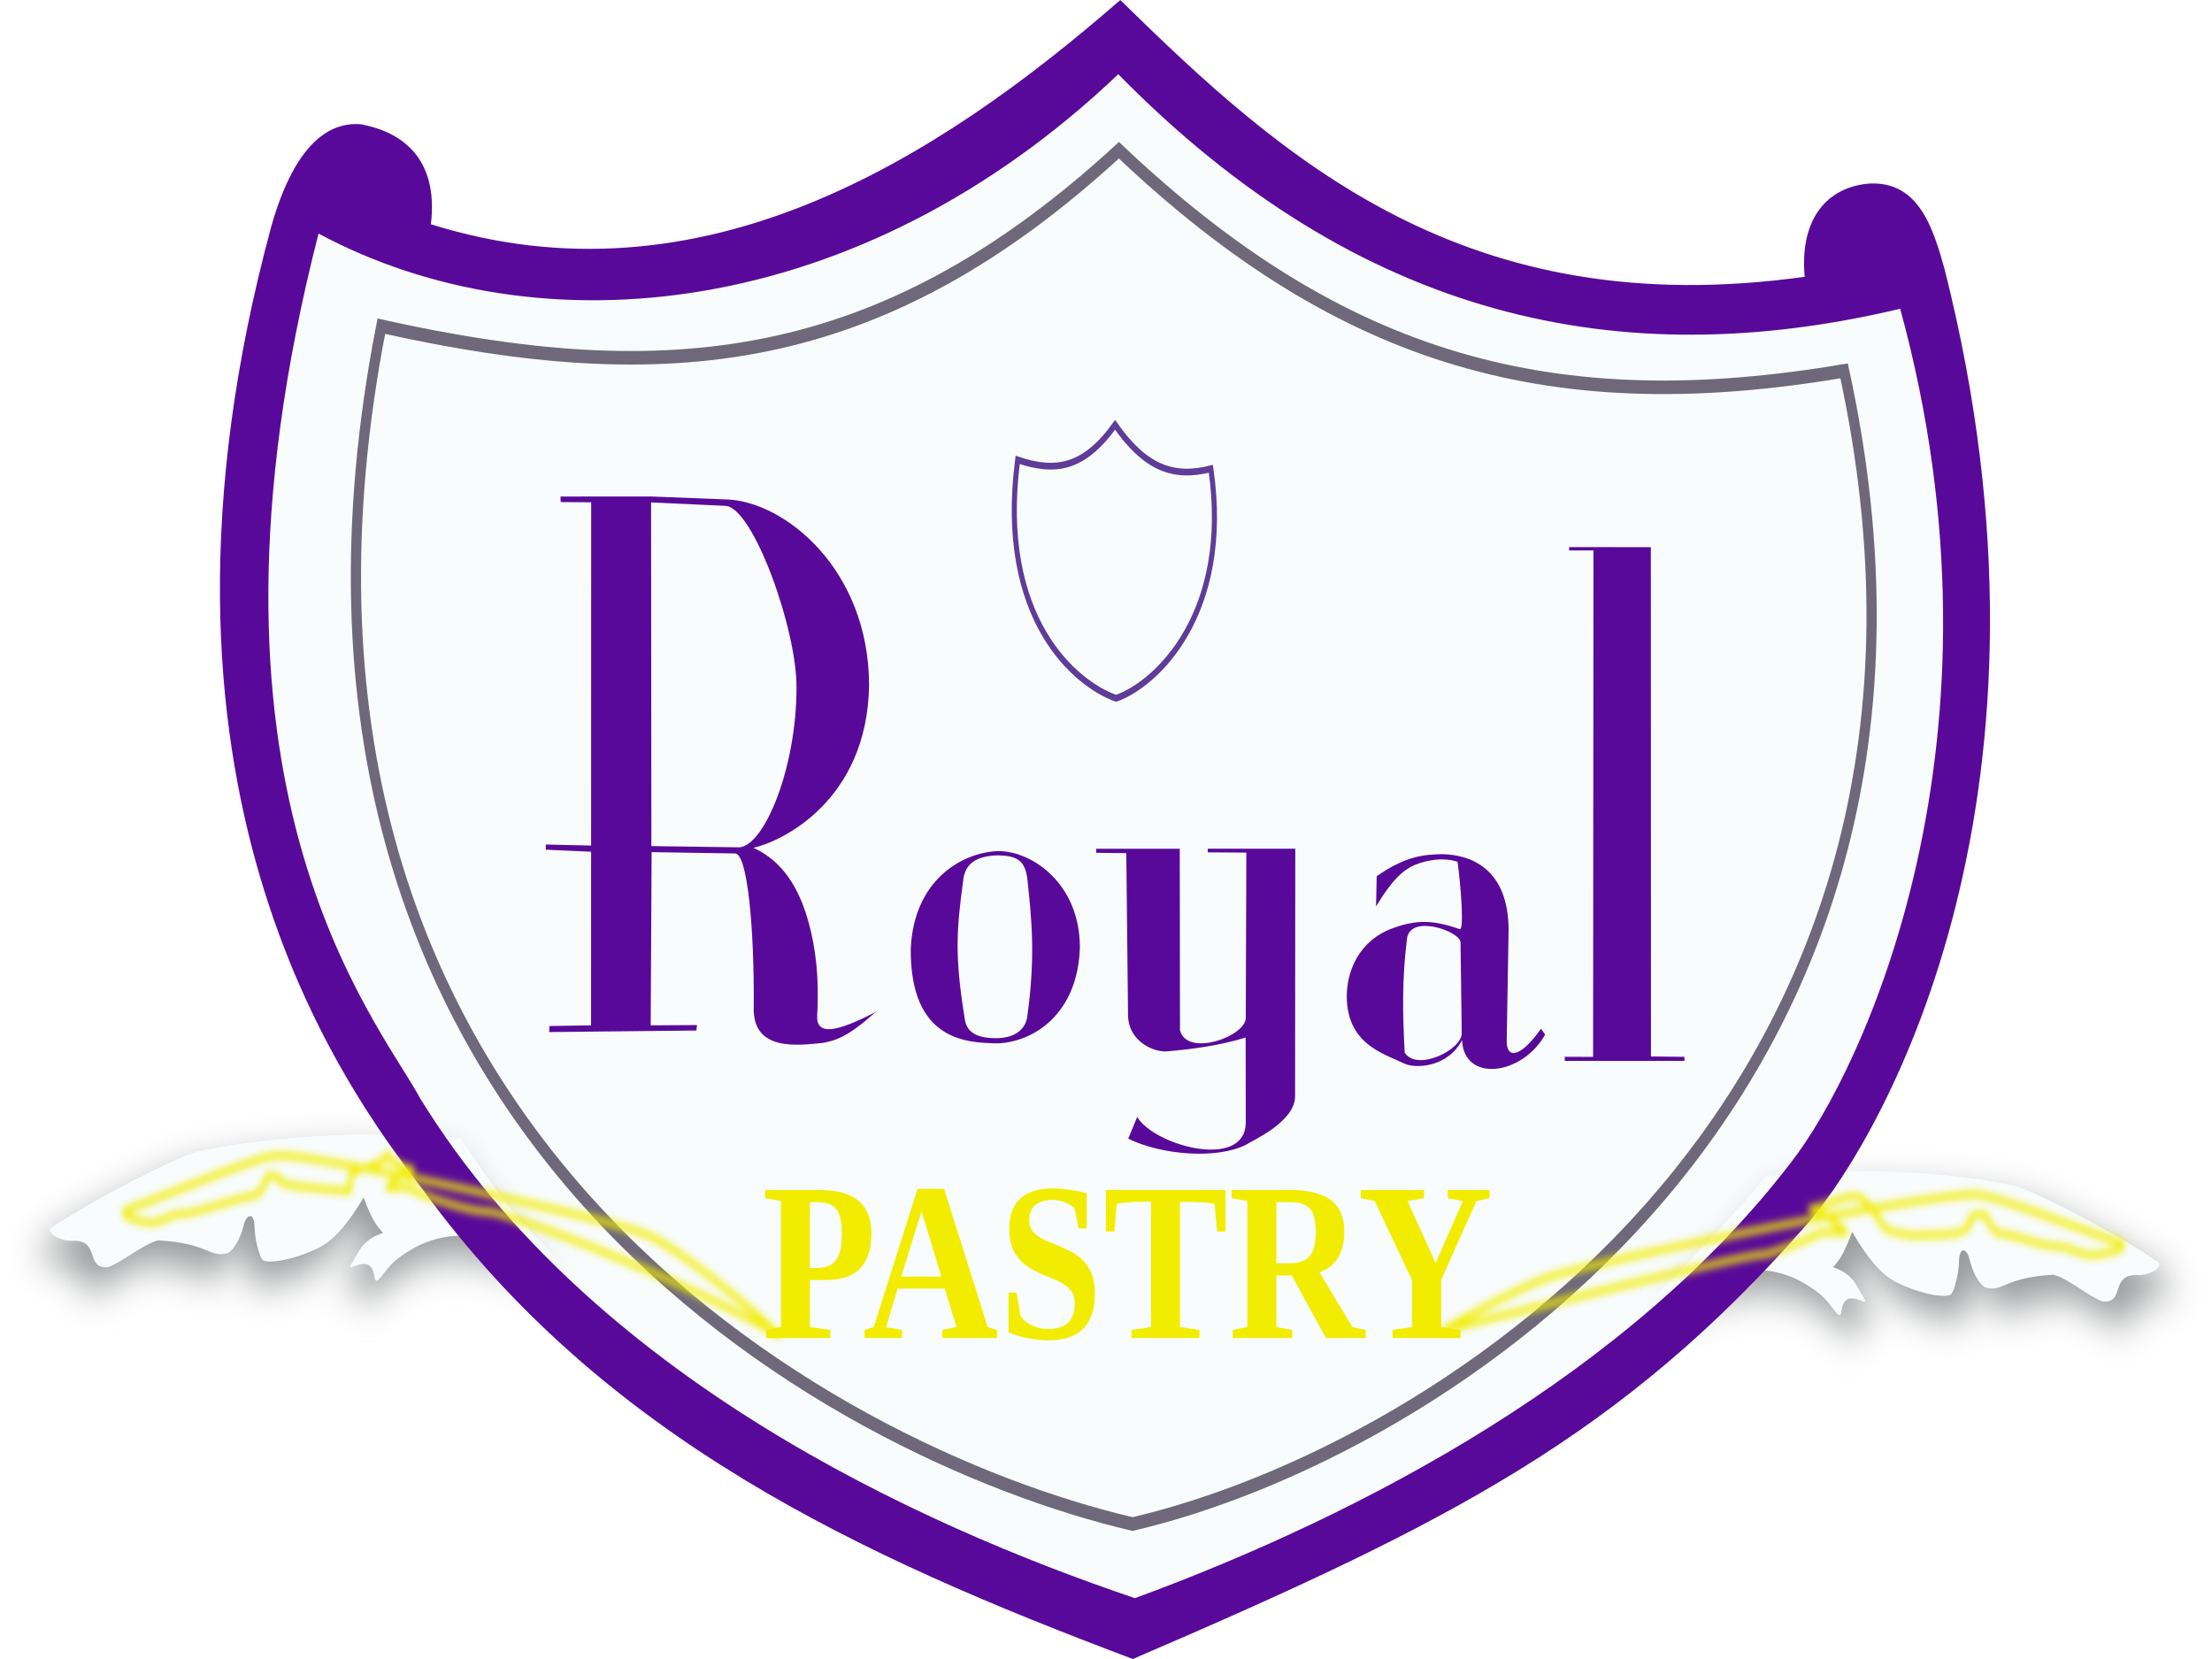
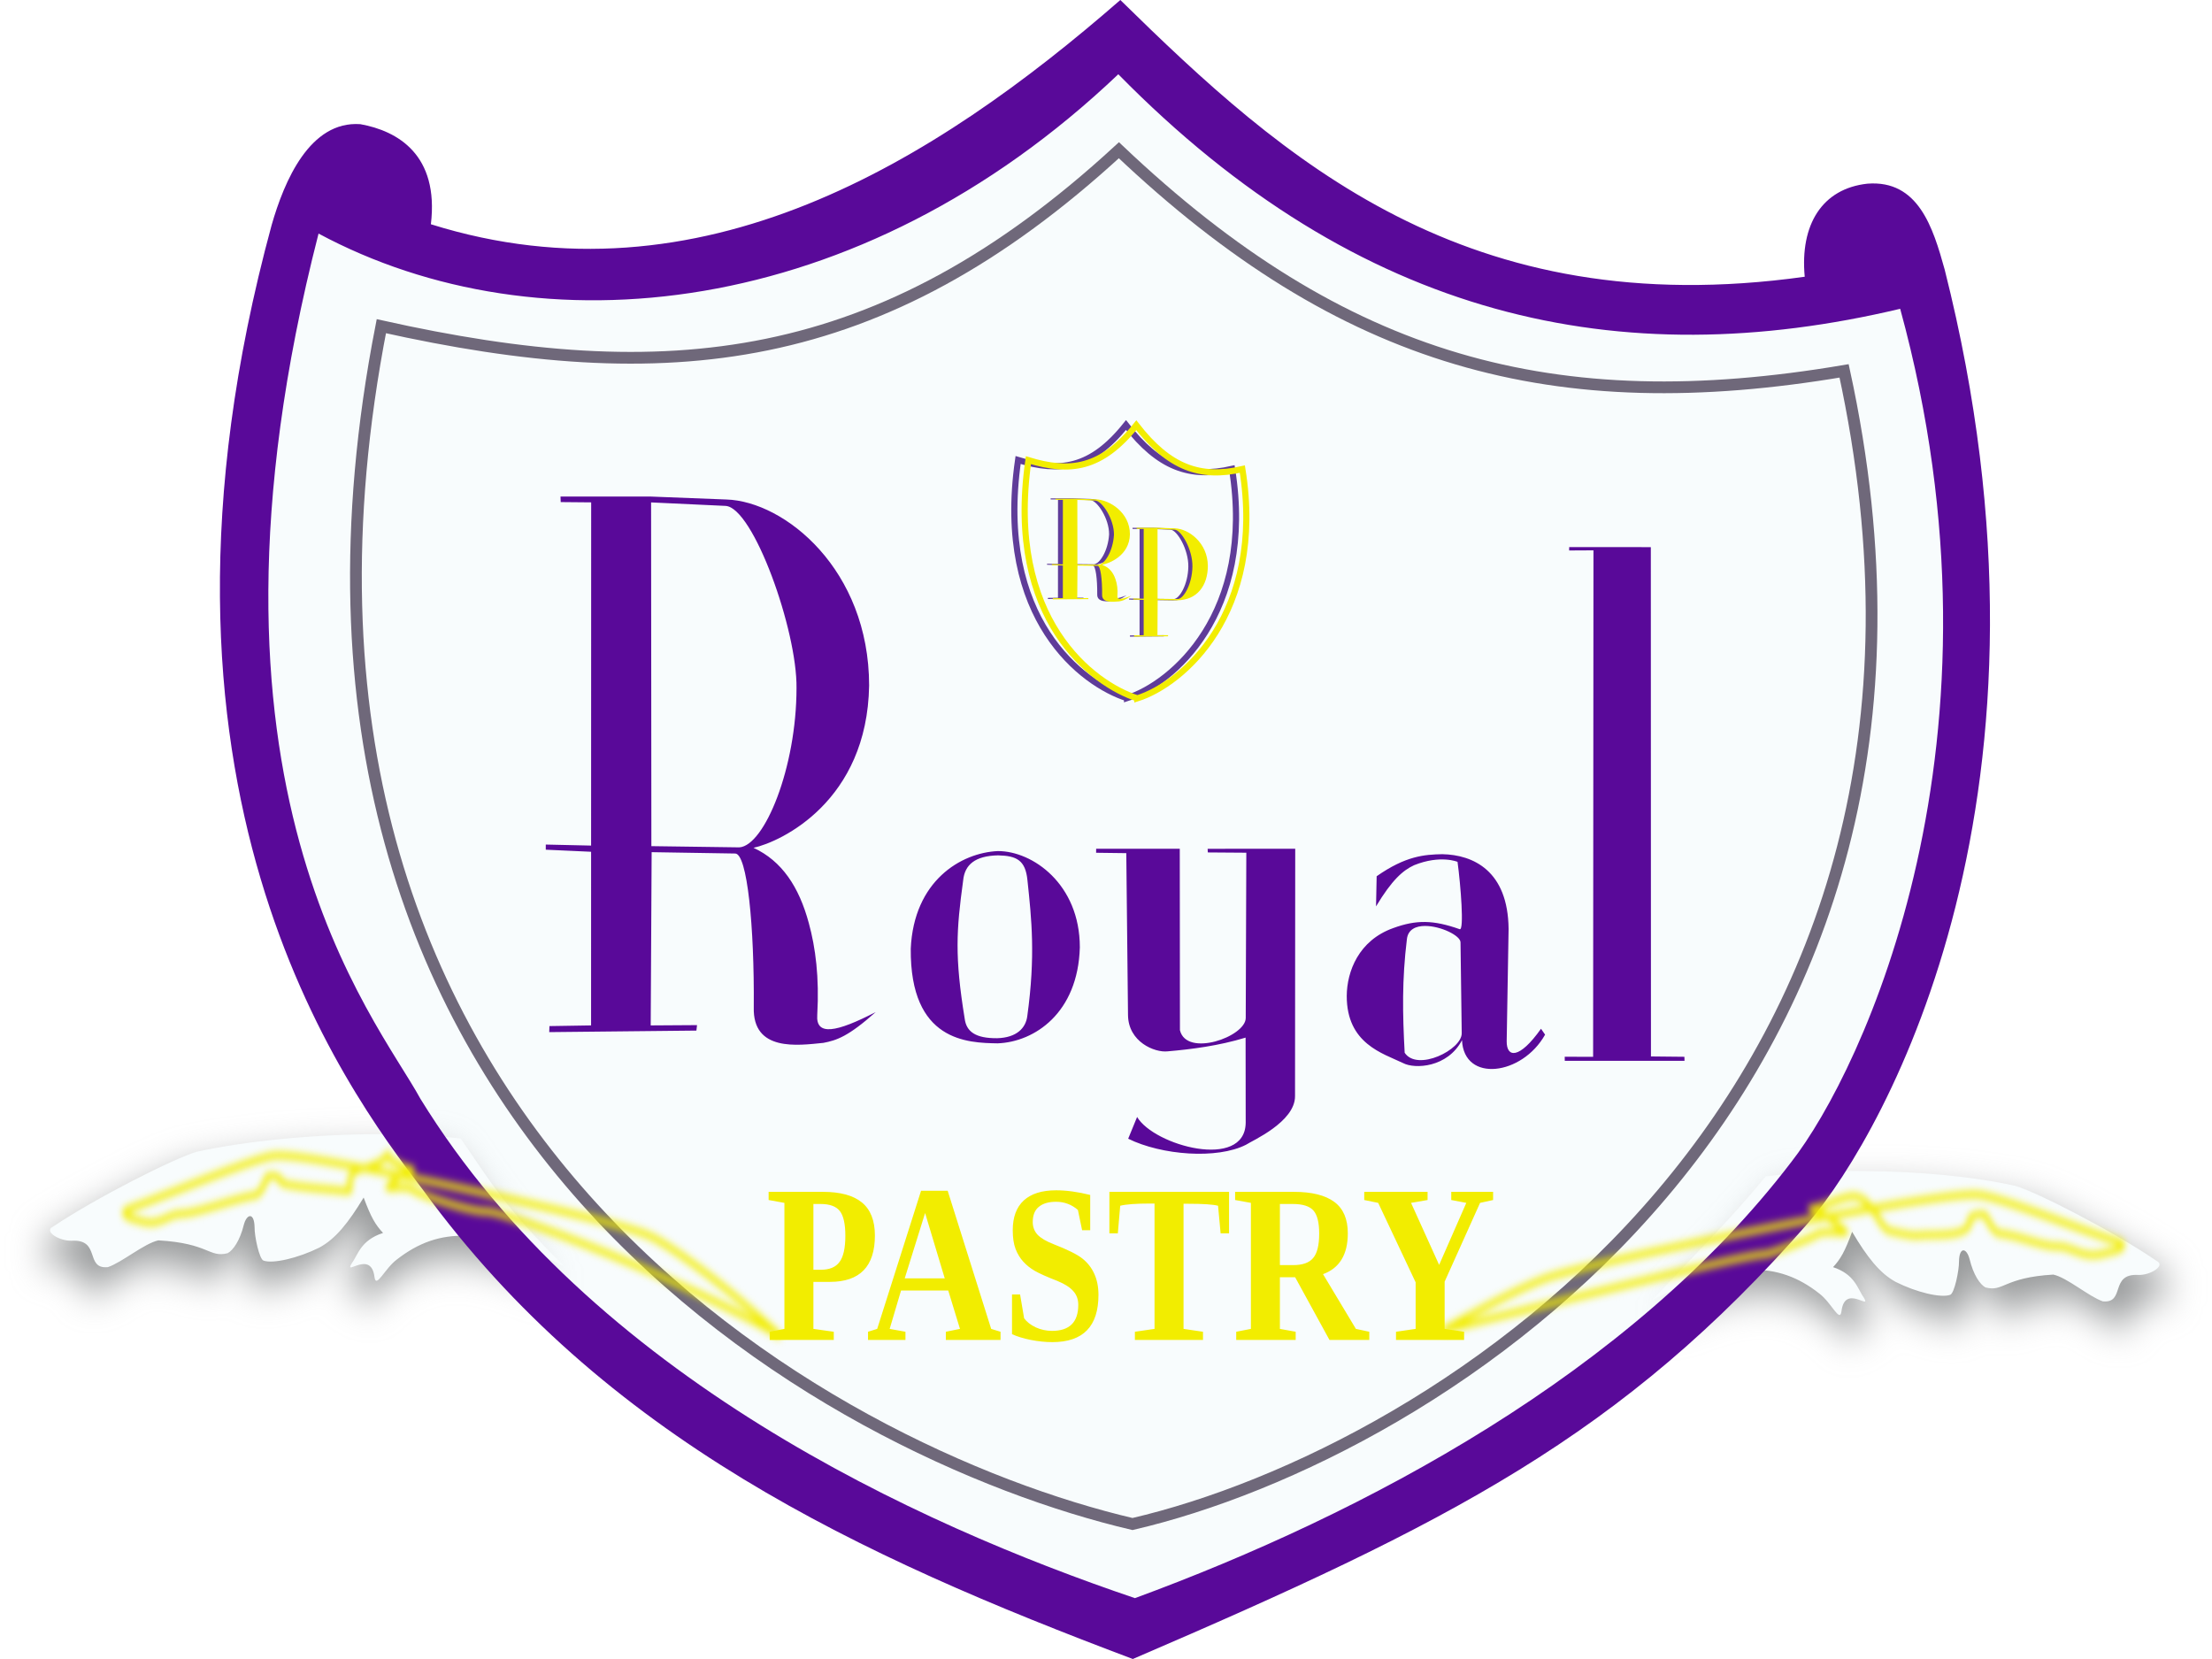
- <svg xmlns="http://www.w3.org/2000/svg" width="192.001" height="144" viewBox="0 0 120 90" xml:space="preserve">
-   <filter style="color-interpolation-filters:sRGB" id="filter1905" x="-0.005" y="-0.095" width="1.01" height="1.169">
-     <feGaussianBlur stdDeviation="0.084" id="feGaussianBlur1907" />
-   </filter>
-   <filter style="color-interpolation-filters:sRGB" id="filter2691" x="-0.017" y="-0.261" width="1.034" height="1.523">
-     <feGaussianBlur stdDeviation="0.385" id="feGaussianBlur2693" />
-   </filter>
-   <g id="g1954" transform="matrix(2.090659,0,0,2.771319,84.57121,29.92973)">
-     <path d="M -10.892,20.833 C -0.024,19.117 15.12,10.299 9.363,-5.381 1.49,-3.939 -5.742,-5.753 -11.567,-9.921 c -6.204,4.307 -13.294,5.132 -20.999,2.926 -6.961,17.507 11.515,26.39 21.674,27.829 z" style="display:inline;fill:#f8fcfd;fill-opacity:1;stroke:none;stroke-width:0;stroke-dasharray:none;stroke-opacity:1" id="path483-2" />
-     <path id="path1092-7" style="display:inline;mix-blend-mode:normal;fill:#97999a;fill-opacity:1;stroke-width:0.265;filter:url(#filter2691)" d="m -31.794,11.982 c -1.674,0.003 -3.436,0.139 -4.674,0.343 -0.589,0.129 -2.6,0.893 -3.745,1.472 -0.234,0.09 0.182,0.281 0.496,0.271 0.763,-0.03 0.332,0.562 0.939,0.517 0.375,-0.096 0.941,-0.465 1.309,-0.524 1.32,0.057 1.311,0.346 1.796,0.251 0.143,-0.056 0.319,-0.248 0.419,-0.551 0.077,-0.226 0.274,-0.254 0.281,0.043 -0.005,0.168 0.122,0.629 0.235,0.653 0.243,0.065 0.895,-0.049 1.442,-0.254 0.426,-0.172 0.758,-0.489 1.153,-0.981 0.192,0.389 0.306,0.535 0.503,0.692 -0.591,0.147 -0.644,0.424 -0.823,0.608 -0.181,0.238 0.515,-0.281 0.601,0.256 0.043,0.236 0.26,-0.164 0.584,-0.346 1.1,-0.645 2.258,-0.628 4.329,0.128 -1.55,-1.159 -1.901,-1.652 -2.676,-2.494 -0.667,-0.06 -1.409,-0.087 -2.17,-0.086 z m 38.539,0.722 c -0.86,-0.002 -1.719,0.032 -2.504,0.104 -1.021,0.923 -1.385,1.165 -2.935,2.414 2.03,-0.756 3.246,-0.764 4.325,-0.118 0.318,0.182 0.531,0.582 0.573,0.346 0.085,-0.537 0.767,-0.018 0.589,-0.256 -0.176,-0.184 -0.228,-0.461 -0.807,-0.608 0.194,-0.157 0.305,-0.304 0.494,-0.692 0.387,0.492 0.712,0.809 1.13,0.981 0.537,0.204 1.175,0.319 1.414,0.254 0.111,-0.024 0.235,-0.485 0.23,-0.653 0.007,-0.298 0.2,-0.27 0.275,-0.043 0.097,0.302 0.27,0.494 0.41,0.551 0.476,0.094 0.467,-0.194 1.761,-0.251 0.361,0.059 0.916,0.428 1.283,0.524 0.595,0.045 0.172,-0.548 0.921,-0.517 0.308,0.011 0.715,-0.18 0.486,-0.271 -1.123,-0.579 -3.095,-1.343 -3.672,-1.472 C 9.617,12.809 8.179,12.708 6.746,12.704 Z" transform="matrix(1.014282,0,0,1.014282,1.342848,-0.3628827)" />
-     <path id="path1092" style="fill:#f8fcfd;fill-opacity:1;stroke-width:0.265" d="m -30.667,11.402 c -1.674,0.003 -3.436,0.139 -4.674,0.343 -0.589,0.129 -2.6,0.893 -3.745,1.472 -0.234,0.09 0.182,0.281 0.496,0.271 0.763,-0.03 0.332,0.562 0.939,0.517 0.375,-0.096 0.941,-0.465 1.309,-0.524 1.32,0.057 1.311,0.346 1.796,0.251 0.143,-0.056 0.319,-0.248 0.419,-0.551 0.077,-0.226 0.274,-0.254 0.281,0.043 -0.005,0.168 0.122,0.629 0.235,0.653 0.243,0.065 0.895,-0.049 1.442,-0.254 0.426,-0.172 0.758,-0.489 1.153,-0.981 0.192,0.389 0.306,0.535 0.503,0.692 -0.591,0.147 -0.644,0.424 -0.823,0.608 -0.181,0.238 0.515,-0.281 0.601,0.256 0.043,0.236 0.26,-0.164 0.584,-0.346 1.1,-0.645 2.258,-0.628 4.329,0.128 -1.55,-1.159 -1.901,-1.652 -2.676,-2.494 -0.667,-0.06 -1.409,-0.087 -2.17,-0.086 z m 38.539,0.722 c -0.86,-0.002 -1.719,0.032 -2.504,0.104 -1.021,0.923 -1.385,1.165 -2.935,2.414 2.03,-0.756 3.246,-0.764 4.325,-0.118 0.318,0.182 0.531,0.582 0.573,0.346 0.085,-0.537 0.767,-0.018 0.589,-0.256 -0.176,-0.184 -0.228,-0.461 -0.807,-0.608 0.194,-0.157 0.305,-0.304 0.494,-0.692 0.387,0.492 0.712,0.809 1.13,0.981 0.537,0.204 1.175,0.319 1.414,0.254 0.111,-0.024 0.235,-0.485 0.23,-0.653 0.007,-0.298 0.2,-0.27 0.275,-0.043 0.097,0.302 0.27,0.494 0.41,0.551 0.476,0.094 0.467,-0.194 1.761,-0.251 0.361,0.059 0.916,0.428 1.283,0.524 0.595,0.045 0.172,-0.548 0.921,-0.517 0.308,0.011 0.715,-0.18 0.486,-0.271 -1.123,-0.579 -3.095,-1.343 -3.672,-1.472 -1.103,-0.185 -2.541,-0.287 -3.974,-0.29 z" />
-     <path d="M -11.065,19.034 C -3.115,17.639 11.508,10.692 7.4,-3.54 -0.111,-2.581 -5.594,-3.691 -11.418,-7.859 -17.622,-3.552 -23.173,-3.174 -30.557,-4.414 -34.621,11.283 -18.889,17.649 -11.065,19.034 Z" style="fill:none;stroke:#6f687a;stroke-width:0.265;stroke-dasharray:none;stroke-opacity:1" id="path483" />
-     <path d="m -11.492,2.87 c 1.05,-0.278 3.003,-1.66 2.46,-4.493 -0.992,0.191 -1.716,-0.03 -2.485,-0.86 -0.819,0.857 -1.553,0.933 -2.528,0.686 -0.537,3.124 1.52,4.391 2.553,4.667 z" style="fill:none;stroke:#5f3c99;stroke-width:0.132;stroke-dasharray:none;stroke-opacity:1" id="path483-3" />
-     <path id="path389" style="fill:#590999;fill-opacity:1;stroke-width:0.265" d="m -11.381,-10.8 c -4.808,3.161 -10.897,6.043 -17.89,4.39 0.215,-1.358 -0.858,-1.828 -1.831,-1.959 -1.309,-0.069 -1.973,1.111 -2.301,1.976 -3.948,10.957 1.87,16.855 3.936,18.895 4.683,4.847 11.302,7.156 18.411,9.174 C -2.855,19.016 1.636,17.31 6.483,13.125 8.524,11.322 13.422,4.667 10.01,-5.523 9.707,-6.348 9.324,-7.282 8.004,-7.204 c -1.177,0.097 -1.752,0.804 -1.626,1.822 -8.794,0.926 -13.532,-2.288 -17.759,-5.417 z m -0.053,1.453 c 6.264,4.809 13.034,5.892 20.289,4.591 C 11.921,3.689 7.882,10.156 6.036,11.941 1.856,16.074 -5.057,18.837 -11.002,20.485 -16.634,19.047 -25.104,16.145 -29.543,10.709 -30.697,9.111 -35.867,4.586 -32.186,-6.228 c 5.718,2.317 14.017,1.713 20.752,-3.119 z m -14.474,8.267 0.005,0.108 0.791,0.005 -0.002,6.719 -1.176,-0.02 v 0.101 l 1.176,0.04 -6.4e-4,3.399 -1.08,0.013 -0.006,0.118 3.819,-0.03 0.016,-0.107 -1.202,0.006 0.024,-3.391 2.166,0.026 c 0.316,-0.004 0.501,1.433 0.484,3.01 -0.031,0.872 1.139,0.748 1.807,0.697 0.343,-0.05 0.644,-0.123 1.357,-0.603 -1.017,0.396 -1.558,0.476 -1.517,0.055 0.056,-0.733 -0.044,-1.316 -0.219,-1.797 -0.254,-0.709 -0.698,-1.217 -1.435,-1.473 0.724,-0.12 2.951,-0.915 3,-3.177 -0.002,-2.271 -2.189,-3.607 -3.704,-3.642 l -1.962,-0.058 z m 2.35,0.115 1.935,0.068 c 0.72,0.034 1.858,2.437 1.839,3.567 -1.38e-4,1.557 -0.83,3.084 -1.484,3.117 l -2.282,-0.024 z m 23.824,0.875 -0.001,0.066 0.631,-0.002 -0.009,9.915 -0.737,-0.002 0.002,0.08 H 3.259 l -0.003,-0.079 -0.868,-0.007 -0.003,-9.97 z M -12.008,5.815 l -0.001,0.079 0.783,0.007 0.045,3.17 c 0.009,0.527 0.693,0.736 1.024,0.709 0.614,-0.04 1.332,-0.109 2.028,-0.269 l 0.003,1.669 c -0.021,0.932 -2.377,0.447 -2.818,-0.115 l -0.231,0.425 c 0.866,0.323 2.306,0.407 3.057,0.118 0.151,-0.077 1.277,-0.445 1.272,-0.952 l 0.005,-4.842 -2.273,4.879e-4 0.004,0.071 0.999,0.005 -0.015,3.236 c -0.005,0.367 -1.536,0.776 -1.707,0.238 L -9.839,5.815 Z m -2.551,0.045 c -0.967,0.033 -2.181,0.587 -2.26,1.91 -0.02,1.822 1.48,1.844 2.256,1.854 0.955,-0.027 2.085,-0.593 2.132,-1.88 3.38e-4,-1.237 -1.226,-1.886 -2.127,-1.884 z m 11.538,0.061 c -0.471,0.006 -0.956,0.034 -1.708,0.432 l -0.016,0.59 c 0.412,-0.517 0.697,-0.706 0.99,-0.807 0.682,-0.207 1.125,-0.065 1.125,-0.065 0.082,0.456 0.176,1.348 0.056,1.318 -0.684,-0.182 -1.125,-0.188 -1.728,-0.021 -0.894,0.241 -1.199,0.848 -1.203,1.327 -0.001,0.937 0.937,1.124 1.46,1.314 0.301,0.122 1.157,0.092 1.531,-0.448 0.049,0.838 1.56,0.694 2.156,-0.108 L -0.465,9.338 C -1.031,9.941 -1.361,9.909 -1.355,9.581 L -1.306,7.385 C -1.321,6.242 -2.227,5.934 -3.021,5.921 Z M -14.552,5.944 c 0.48,0.008 0.71,0.094 0.762,0.487 0.107,0.763 0.211,1.481 -0.003,2.655 -0.037,0.239 -0.279,0.427 -0.782,0.437 -0.559,0.003 -0.801,-0.126 -0.844,-0.385 -0.261,-1.211 -0.217,-1.722 -0.039,-2.704 0.039,-0.308 0.313,-0.482 0.906,-0.49 z m 11.082,1.382 c 0.404,-2.6e-5 0.919,0.19 0.917,0.322 l 0.031,1.777 c 0.01,0.322 -1.152,0.758 -1.48,0.383 -0.055,-0.765 -0.071,-1.432 0.058,-2.224 0.028,-0.19 0.231,-0.259 0.474,-0.259 z" transform="translate(-1.3915285e-6)" />
-     <path id="path1092-7-4" style="display:inline;fill:none;stroke:#f2ed00;stroke-width:0.131;stroke-opacity:1;filter:url(#filter1905)" d="m -33.241,11.819 c -0.041,-4.3e-5 -0.076,0.001 -0.104,0.004 -0.512,0.044 -3.025,0.844 -3.756,1.04 -0.149,0.031 -0.175,0.134 0.08,0.193 0.279,0.048 0.287,0.089 0.565,0.074 0.303,-0.047 0.42,-0.148 0.655,-0.168 0.389,0.014 1.514,-0.321 1.969,-0.363 0.146,-0.019 0.265,-0.274 0.329,-0.376 0.049,-0.009 0.336,-0.028 0.34,0.112 -0.003,0.091 1.586,0.162 1.732,0.185 0.155,0.022 -0.097,-0.339 0.28,-0.418 0.047,-0.01 0.098,-0.021 0.148,-0.033 -1.196,-0.172 -1.851,-0.25 -2.237,-0.25 z m 2.237,0.25 c 0.303,0.043 0.619,0.091 0.945,0.14 0.095,-0.052 0.212,-0.098 0.358,-0.117 -0.235,0.009 -0.689,-0.205 -0.702,-0.274 -0.125,0.129 -0.374,0.2 -0.6,0.252 z m 0.945,0.14 c -0.15,0.083 -0.246,0.182 -0.316,0.22 -0.116,0.081 0.508,-0.048 0.654,0.072 0.1,0.066 1.393,0.415 1.917,0.416 0.503,-0.002 5.156,1.342 7.599,2.442 -1.349,-0.964 -2.89,-1.802 -3.408,-1.972 -0.548,-0.196 -3.777,-0.771 -6.446,-1.178 z m 40.814,0.375 c -0.415,0.002 -1.408,0.111 -2.638,0.273 0.177,0.183 0.303,0.41 0.469,0.439 0.436,0.077 0.63,0.106 0.81,0.084 0.424,-0.022 1.272,0.052 1.268,-0.292 0.005,-0.137 0.337,-0.118 0.394,-0.109 0.073,0.1 0.211,0.349 0.38,0.367 0.527,0.041 1.102,0.267 1.552,0.253 0.272,0.02 0.407,0.119 0.758,0.165 0.322,0.015 0.332,-0.026 0.655,-0.073 0.295,-0.058 0.265,-0.159 0.092,-0.189 -0.846,-0.192 -3.029,-0.872 -3.621,-0.915 -0.032,-0.003 -0.072,-0.004 -0.119,-0.004 z m -2.638,0.273 c -0.136,-0.141 -0.302,-0.257 -0.54,-0.237 -0.357,0.039 -0.825,0.249 -1.097,0.24 0.171,0.019 0.334,0.082 0.476,0.156 0.403,-0.057 0.792,-0.11 1.161,-0.158 z m -1.161,0.158 c -3.007,0.422 -6.71,1.029 -7.354,1.224 -0.533,0.166 -1.066,0.345 -2.628,1.01 1.445,-0.268 7.786,-1.498 8.368,-1.497 0.145,-9.74e-4 1.214,-0.315 1.33,-0.379 0.169,-0.117 0.891,0.009 0.757,-0.07 C 7.348,13.267 7.176,13.129 6.956,13.016 Z" transform="translate(-1.3915285e-6)" />
-     <text xml:space="preserve" transform="matrix(0.3048255,0,0,0.2764615,0.898184,-0.5223936)" id="text1518" style="font-style:normal;font-variant:normal;font-weight:bold;font-stretch:normal;font-size:16px;font-family:'Times New Roman';-inkscape-font-specification:'Times New Roman, Bold';font-variant-ligatures:normal;font-variant-caps:normal;font-variant-numeric:normal;font-variant-east-asian:normal;text-align:center;white-space:pre;shape-inside:url(#rect1520);display:inline;fill:#f2ed00;fill-opacity:1;stroke:none;stroke-width:0;stroke-linecap:square;stroke-miterlimit:3;stroke-dasharray:none;stroke-opacity:1;paint-order:markers stroke fill">
-       <tspan x="-70.802" y="57.569" id="tspan5855">PASTRY</tspan>
-     </text>
+ <svg xmlns="http://www.w3.org/2000/svg" width="192.001" height="144" viewBox="0 0 192.001 144" version="1.1" id="svg351">
+   <defs id="defs348">
+     <filter style="color-interpolation-filters:sRGB" id="filter1905" x="-0.005" y="-0.095" width="1.01" height="1.169">
+       <feGaussianBlur stdDeviation="0.084" id="feGaussianBlur1907" />
+     </filter>
+     <filter style="color-interpolation-filters:sRGB" id="filter2691" x="-0.017" y="-0.261" width="1.034" height="1.523">
+       <feGaussianBlur stdDeviation="0.385" id="feGaussianBlur2693" />
+     </filter>
+   </defs>
+   <g id="layer1" transform="translate(-304.0237,-529.8379)">
+     <g id="g565">
+       <path d="m 402.903,670.103 c 36.355,-7.611 87.013,-46.709 67.755,-116.236 -26.336,6.391 -50.529,-1.653 -70.012,-20.134 -20.754,19.099 -44.468,22.755 -70.242,12.973 -23.285,77.63 38.518,117.016 72.499,123.397 z" style="display:inline;fill:#f8fcfd;fill-opacity:1;stroke:none;stroke-width:0;stroke-dasharray:none;stroke-opacity:1" id="path483-2" />
+       <path d="m 402.326,575.651 0.004,0.098 0.61,0.005 -10e-4,6.054 -0.908,-0.018 v 0.091 l 0.908,0.036 -4.7e-4,3.063 -0.834,0.012 -0.004,0.106 2.948,-0.027 0.013,-0.096 -0.928,0.005 0.019,-3.056 1.672,0.024 c 1.771,-0.006 2.674,-1.296 2.684,-2.963 -0.002,-2.046 -1.69,-3.25 -2.859,-3.281 l -1.514,-0.052 z m 1.814,0.103 1.493,0.062 c 0.556,0.03 1.565,1.717 1.537,3.214 -0.026,1.522 -0.758,2.779 -1.262,2.809 l -1.762,-0.021 z" style="fill:#5f3c99;fill-opacity:1;stroke-width:0.092" id="path304-2-0" />
+       <path d="m 402.682,575.646 0.004,0.098 0.61,0.005 -0.001,6.054 -0.908,-0.018 v 0.091 l 0.908,0.036 -4.7e-4,3.063 -0.834,0.012 -0.004,0.106 2.948,-0.027 0.013,-0.096 -0.928,0.005 0.019,-3.056 1.672,0.024 c 1.771,-0.006 2.674,-1.296 2.684,-2.963 -0.002,-2.046 -1.69,-3.25 -2.859,-3.281 l -1.514,-0.052 z m 1.814,0.103 1.493,0.062 c 0.556,0.03 1.565,1.717 1.537,3.214 -0.026,1.522 -0.758,2.779 -1.262,2.809 l -1.762,-0.021 z" style="fill:#f2ed00;fill-opacity:1;stroke-width:0.092" id="path304-2" />
+       <path d="m 395.216,573.097 0.004,0.09 0.638,0.004 -0.002,5.598 -0.949,-0.017 v 0.084 l 0.949,0.034 -4.9e-4,2.832 -0.871,0.011 -0.005,0.098 3.081,-0.025 0.013,-0.089 -0.969,0.005 0.02,-2.826 1.747,0.022 c 0.255,-0.003 0.404,1.194 0.391,2.508 -0.026,0.727 0.919,0.623 1.458,0.58 0.277,-0.042 0.519,-0.103 1.095,-0.502 -0.821,0.33 -1.257,0.396 -1.224,0.046 0.045,-0.611 -0.035,-1.096 -0.177,-1.497 -0.205,-0.591 -0.563,-1.014 -1.158,-1.228 0.584,-0.1 2.381,-0.763 2.42,-2.647 -0.002,-1.892 -1.766,-3.005 -2.988,-3.034 l -1.582,-0.048 z m 1.896,0.096 1.561,0.057 c 0.581,0.028 1.634,1.609 1.619,2.972 -0.081,1.406 -0.805,2.569 -1.332,2.597 l -1.841,-0.02 z" style="fill:#5f3c99;fill-opacity:1;stroke-width:0.09" id="path304-8" />
+       <path d="m 395.64,573.131 0.004,0.09 0.638,0.004 -0.002,5.598 -0.949,-0.017 v 0.084 l 0.949,0.034 -5e-4,2.832 -0.871,0.011 -0.005,0.098 3.081,-0.025 0.013,-0.089 -0.969,0.005 0.02,-2.826 1.747,0.022 c 0.255,-0.003 0.404,1.194 0.391,2.508 -0.026,0.727 0.919,0.623 1.458,0.58 0.277,-0.042 0.519,-0.103 1.095,-0.502 -0.821,0.33 -1.257,0.396 -1.224,0.046 0.045,-0.611 -0.035,-1.096 -0.177,-1.497 -0.205,-0.591 -0.563,-1.014 -1.158,-1.228 0.584,-0.1 2.381,-0.763 2.42,-2.647 -0.002,-1.892 -1.766,-3.005 -2.988,-3.034 l -1.582,-0.048 z m 1.896,0.096 1.561,0.057 c 0.581,0.028 1.634,1.609 1.619,2.972 -0.081,1.406 -0.805,2.569 -1.332,2.597 l -1.841,-0.02 z" style="fill:#f2ed00;fill-opacity:1;stroke-width:0.09" id="path304" />
+       <path id="path1092-7" style="display:inline;mix-blend-mode:normal;fill:#97999a;fill-opacity:1;stroke-width:0.265;filter:url(#filter2691)" d="m -31.794,11.982 c -1.674,0.003 -3.436,0.139 -4.674,0.343 -0.589,0.129 -2.6,0.893 -3.745,1.472 -0.234,0.09 0.182,0.281 0.496,0.271 0.763,-0.03 0.332,0.562 0.939,0.517 0.375,-0.096 0.941,-0.465 1.309,-0.524 1.32,0.057 1.311,0.346 1.796,0.251 0.143,-0.056 0.319,-0.248 0.419,-0.551 0.077,-0.226 0.274,-0.254 0.281,0.043 -0.005,0.168 0.122,0.629 0.235,0.653 0.243,0.065 0.895,-0.049 1.442,-0.254 0.426,-0.172 0.758,-0.489 1.153,-0.981 0.192,0.389 0.306,0.535 0.503,0.692 -0.591,0.147 -0.644,0.424 -0.823,0.608 -0.181,0.238 0.515,-0.281 0.601,0.256 0.043,0.236 0.26,-0.164 0.584,-0.346 1.1,-0.645 2.258,-0.628 4.329,0.128 -1.55,-1.159 -1.901,-1.652 -2.676,-2.494 -0.667,-0.06 -1.409,-0.087 -2.17,-0.086 z m 38.539,0.722 c -0.86,-0.002 -1.719,0.032 -2.504,0.104 -1.021,0.923 -1.385,1.165 -2.935,2.414 2.03,-0.756 3.246,-0.764 4.325,-0.118 0.318,0.182 0.531,0.582 0.573,0.346 0.085,-0.537 0.767,-0.018 0.589,-0.256 -0.176,-0.184 -0.228,-0.461 -0.807,-0.608 0.194,-0.157 0.305,-0.304 0.494,-0.692 0.387,0.492 0.712,0.809 1.13,0.981 0.537,0.204 1.175,0.319 1.414,0.254 0.111,-0.024 0.235,-0.485 0.23,-0.653 0.007,-0.298 0.2,-0.27 0.275,-0.043 0.097,0.302 0.27,0.494 0.41,0.551 0.476,0.094 0.467,-0.194 1.761,-0.251 0.361,0.059 0.916,0.428 1.283,0.524 0.595,0.045 0.172,-0.548 0.921,-0.517 0.308,0.011 0.715,-0.18 0.486,-0.271 -1.123,-0.579 -3.095,-1.343 -3.672,-1.472 C 9.617,12.809 8.179,12.708 6.746,12.704 Z" transform="matrix(3.392829,0,0,4.497438,443.8296,576.1164)" />
+       <path id="path1092" style="fill:#f8fcfd;fill-opacity:1;stroke-width:1.019" d="m 336.755,628.283 c -5.599,0.011 -11.494,0.615 -15.635,1.519 -1.969,0.572 -8.696,3.961 -12.527,6.528 -0.783,0.4 0.607,1.248 1.658,1.201 2.554,-0.135 1.111,2.491 3.141,2.294 1.254,-0.427 3.149,-2.061 4.38,-2.323 4.415,0.252 4.385,1.532 6.009,1.114 0.479,-0.25 1.069,-1.102 1.4,-2.443 0.259,-1.003 0.915,-1.127 0.939,0.192 -0.015,0.747 0.407,2.791 0.787,2.896 0.814,0.289 2.993,-0.219 4.825,-1.125 1.426,-0.763 2.534,-2.17 3.857,-4.351 0.642,1.724 1.023,2.373 1.684,3.07 -1.976,0.652 -2.153,1.882 -2.754,2.697 -0.606,1.054 1.721,-1.246 2.01,1.134 0.143,1.046 0.869,-0.725 1.955,-1.533 3.681,-2.862 7.554,-2.785 14.482,0.568 -5.184,-5.138 -6.359,-7.324 -8.951,-11.058 -2.23,-0.267 -4.713,-0.385 -7.258,-0.38 z m 128.916,3.201 c -2.878,-0.009 -5.752,0.14 -8.375,0.461 -3.416,4.091 -4.634,5.164 -9.817,10.703 6.792,-3.353 10.858,-3.387 14.467,-0.525 1.065,0.808 1.777,2.579 1.917,1.533 0.284,-2.381 2.565,-0.08 1.971,-1.134 -0.588,-0.815 -0.763,-2.045 -2.7,-2.697 0.647,-0.697 1.022,-1.347 1.651,-3.07 1.296,2.182 2.382,3.588 3.78,4.351 1.796,0.906 3.932,1.414 4.729,1.125 0.373,-0.106 0.786,-2.149 0.771,-2.896 0.023,-1.32 0.668,-1.195 0.921,-0.192 0.325,1.341 0.902,2.192 1.373,2.443 1.592,0.418 1.563,-0.861 5.891,-1.114 1.207,0.262 3.063,1.896 4.292,2.323 1.99,0.198 0.577,-2.429 3.08,-2.294 1.03,0.047 2.392,-0.8 1.625,-1.201 -3.755,-2.568 -10.352,-5.956 -12.282,-6.528 -3.691,-0.822 -8.499,-1.273 -13.295,-1.288 z" />
+       <path d="m 402.324,662.123 c 26.595,-6.184 75.507,-36.987 61.767,-100.092 -25.125,4.25 -43.464,-0.672 -62.947,-19.153 -20.754,19.099 -39.322,20.775 -64.02,15.274 -13.596,69.603 39.03,97.83 65.2,103.971 z" style="fill:none;stroke:#6f687a;stroke-width:1.019;stroke-dasharray:none;stroke-opacity:1" id="path483" />
+       <path d="m 401.852,590.437 c 3.889,-1.229 11.121,-7.353 9.112,-19.898 -3.674,0.845 -6.357,-0.134 -9.206,-3.808 -3.035,3.797 -5.751,4.13 -9.363,3.036 -1.988,13.837 5.629,19.448 9.457,20.669 z" style="fill:none;stroke:#5f3c99;stroke-width:0.536;stroke-dasharray:none;stroke-opacity:1" id="path483-3" />
+       <path d="m 402.747,590.454 c 3.889,-1.229 11.121,-7.353 9.112,-19.898 -3.674,0.845 -6.357,-0.134 -9.206,-3.808 -3.035,3.797 -5.751,4.13 -9.363,3.036 -1.988,13.837 5.629,19.448 9.457,20.669 z" style="fill:none;stroke:#f2ed00;stroke-width:0.536;stroke-dasharray:none;stroke-opacity:1" id="path483-3-9" />
+       <path id="path389" style="fill:#590999;fill-opacity:1;stroke-width:1.019" d="m 401.268,529.838 c -16.082,14.017 -36.453,26.793 -59.844,19.465 0.719,-6.022 -2.871,-8.103 -6.126,-8.688 -4.379,-0.307 -6.6,4.928 -7.697,8.76 -13.207,48.582 6.256,74.736 13.166,83.784 15.665,21.493 37.806,31.73 61.586,40.68 27.436,-11.793 42.458,-19.36 58.672,-37.915 6.825,-7.997 23.21,-37.505 11.796,-82.688 -1.014,-3.66 -2.293,-7.8 -6.709,-7.455 -3.937,0.432 -5.86,3.567 -5.439,8.078 -29.418,4.104 -45.265,-10.146 -59.404,-24.021 z m -0.176,6.445 c 20.952,21.324 43.599,26.127 67.867,20.358 10.254,37.444 -3.256,66.118 -9.431,74.031 -13.981,18.326 -37.106,30.577 -56.992,37.884 -18.841,-6.377 -47.173,-19.241 -62.023,-43.347 -3.858,-7.087 -21.154,-27.15 -8.839,-75.098 19.126,10.276 46.889,7.595 69.418,-13.829 z m -48.416,36.656 0.017,0.48 2.644,0.024 -0.006,29.791 -3.934,-0.089 v 0.446 l 3.934,0.18 -0.002,15.073 -3.613,0.058 -0.019,0.524 12.774,-0.134 0.054,-0.474 -4.02,0.026 0.081,-15.038 7.245,0.117 c 1.059,-0.016 1.675,6.354 1.62,13.346 -0.105,3.868 3.811,3.316 6.045,3.089 1.148,-0.221 2.153,-0.546 4.539,-2.672 -3.403,1.756 -5.212,2.109 -5.074,0.244 0.186,-3.25 -0.147,-5.835 -0.733,-7.968 -0.849,-3.145 -2.335,-5.396 -4.8,-6.534 2.423,-0.533 9.872,-4.058 10.035,-14.086 -0.007,-10.068 -7.323,-15.992 -12.39,-16.148 l -6.561,-0.255 z m 7.862,0.508 6.471,0.303 c 2.408,0.15 6.217,10.808 6.152,15.817 -4.6e-4,6.903 -2.777,13.674 -4.963,13.822 l -7.635,-0.106 z m 79.691,3.879 -0.004,0.292 2.111,-0.011 -0.03,43.964 -2.466,-0.009 0.006,0.355 h 10.393 l -0.009,-0.35 -2.904,-0.03 -0.011,-44.208 z m -41.059,26.184 -0.004,0.348 2.619,0.033 0.15,14.058 c 0.028,2.337 2.32,3.265 3.424,3.146 2.053,-0.176 4.454,-0.482 6.782,-1.192 l 0.009,7.399 c -0.069,4.133 -7.951,1.982 -9.426,-0.511 l -0.774,1.887 c 2.898,1.431 7.713,1.804 10.226,0.524 0.506,-0.341 4.273,-1.975 4.256,-4.223 l 0.017,-21.468 -7.603,0.002 0.015,0.316 3.343,0.024 -0.051,14.35 c -0.016,1.629 -5.139,3.439 -5.711,1.056 l -0.015,-15.748 z m -8.533,0.201 c -3.234,0.147 -7.294,2.604 -7.56,8.47 -0.068,8.078 4.952,8.178 7.545,8.219 3.194,-0.121 6.974,-2.628 7.131,-8.336 10e-4,-5.485 -4.101,-8.362 -7.116,-8.353 z m 38.595,0.27 c -1.576,0.029 -3.198,0.152 -5.715,1.915 l -0.054,2.616 c 1.378,-2.292 2.331,-3.13 3.311,-3.578 2.282,-0.916 3.763,-0.288 3.763,-0.288 0.274,2.024 0.588,5.978 0.189,5.846 -2.287,-0.807 -3.763,-0.832 -5.781,-0.093 -2.99,1.07 -4.01,3.76 -4.024,5.885 -0.005,4.153 3.134,4.984 4.884,5.826 1.007,0.54 3.87,0.407 5.121,-1.986 0.162,3.715 5.219,3.075 7.211,-0.48 l -0.354,-0.511 c -1.892,2.672 -2.997,2.529 -2.979,1.077 l 0.165,-9.74 c -0.05,-5.066 -3.082,-6.432 -5.736,-6.488 z m -38.574,0.102 c 1.605,0.034 2.377,0.418 2.548,2.159 0.359,3.384 0.706,6.566 -0.011,11.774 -0.125,1.061 -0.934,1.892 -2.616,1.938 -1.87,0.015 -2.678,-0.559 -2.822,-1.707 -0.873,-5.368 -0.727,-7.634 -0.131,-11.99 0.132,-1.367 1.047,-2.137 3.032,-2.174 z m 37.069,6.127 c 1.353,-1.2e-4 3.074,0.842 3.069,1.426 l 0.105,7.881 c 0.034,1.428 -3.852,3.362 -4.952,1.7 -0.185,-3.392 -0.238,-6.348 0.193,-9.861 0.095,-0.842 0.774,-1.147 1.586,-1.147 z" />
+       <path id="path1092-7-4" style="display:inline;fill:none;stroke:#f2ed00;stroke-width:0.131;stroke-opacity:1;filter:url(#filter1905)" d="m -33.241,11.819 c -0.041,-4.3e-5 -0.076,0.001 -0.104,0.004 -0.512,0.044 -3.025,0.844 -3.756,1.04 -0.149,0.031 -0.175,0.134 0.08,0.193 0.279,0.048 0.287,0.089 0.565,0.074 0.303,-0.047 0.42,-0.148 0.655,-0.168 0.389,0.014 1.514,-0.321 1.969,-0.363 0.146,-0.019 0.265,-0.274 0.329,-0.376 0.049,-0.009 0.336,-0.028 0.34,0.112 -0.003,0.091 1.586,0.162 1.732,0.185 0.155,0.022 -0.097,-0.339 0.28,-0.418 0.047,-0.01 0.098,-0.021 0.148,-0.033 -1.196,-0.172 -1.851,-0.25 -2.237,-0.25 z m 2.237,0.25 c 0.303,0.043 0.619,0.091 0.945,0.14 0.095,-0.052 0.212,-0.098 0.358,-0.117 -0.235,0.009 -0.689,-0.205 -0.702,-0.274 -0.125,0.129 -0.374,0.2 -0.6,0.252 z m 0.945,0.14 c -0.15,0.083 -0.246,0.182 -0.316,0.22 -0.116,0.081 0.508,-0.048 0.654,0.072 0.1,0.066 1.393,0.415 1.917,0.416 0.503,-0.002 5.156,1.342 7.599,2.442 -1.349,-0.964 -2.89,-1.802 -3.408,-1.972 -0.548,-0.196 -3.777,-0.771 -6.446,-1.178 z m 40.814,0.375 c -0.415,0.002 -1.408,0.111 -2.638,0.273 0.177,0.183 0.303,0.41 0.469,0.439 0.436,0.077 0.63,0.106 0.81,0.084 0.424,-0.022 1.272,0.052 1.268,-0.292 0.005,-0.137 0.337,-0.118 0.394,-0.109 0.073,0.1 0.211,0.349 0.38,0.367 0.527,0.041 1.102,0.267 1.552,0.253 0.272,0.02 0.407,0.119 0.758,0.165 0.322,0.015 0.332,-0.026 0.655,-0.073 0.295,-0.058 0.265,-0.159 0.092,-0.189 -0.846,-0.192 -3.029,-0.872 -3.621,-0.915 -0.032,-0.003 -0.072,-0.004 -0.119,-0.004 z m -2.638,0.273 c -0.136,-0.141 -0.302,-0.257 -0.54,-0.237 -0.357,0.039 -0.825,0.249 -1.097,0.24 0.171,0.019 0.334,0.082 0.476,0.156 0.403,-0.057 0.792,-0.11 1.161,-0.158 z m -1.161,0.158 c -3.007,0.422 -6.71,1.029 -7.354,1.224 -0.533,0.166 -1.066,0.345 -2.628,1.01 1.445,-0.268 7.786,-1.498 8.368,-1.497 0.145,-9.74e-4 1.214,-0.315 1.33,-0.379 0.169,-0.117 0.891,0.009 0.757,-0.07 C 7.348,13.267 7.176,13.129 6.956,13.016 Z" transform="matrix(3.345055,0,0,4.43411,439.3376,577.7255)" />
+       <text xml:space="preserve" transform="matrix(1.019658,0,0,1.225861,370.4532,646.1422)" id="text1518" style="font-style:normal;font-variant:normal;font-weight:bold;font-stretch:normal;font-size:16px;font-family:'Times New Roman';-inkscape-font-specification:'Times New Roman, Bold';font-variant-ligatures:normal;font-variant-caps:normal;font-variant-numeric:normal;font-variant-east-asian:normal;text-align:center;white-space:pre;shape-inside:url(#rect1520);display:inline;fill:#f2ed00;fill-opacity:1;stroke:none;stroke-width:0;stroke-linecap:square;stroke-miterlimit:3;stroke-dasharray:none;stroke-opacity:1;paint-order:markers stroke fill">
+         <tspan x="0" y="0" id="tspan590">PASTRY</tspan>
+       </text>
+     </g>
  </g>
</svg>
